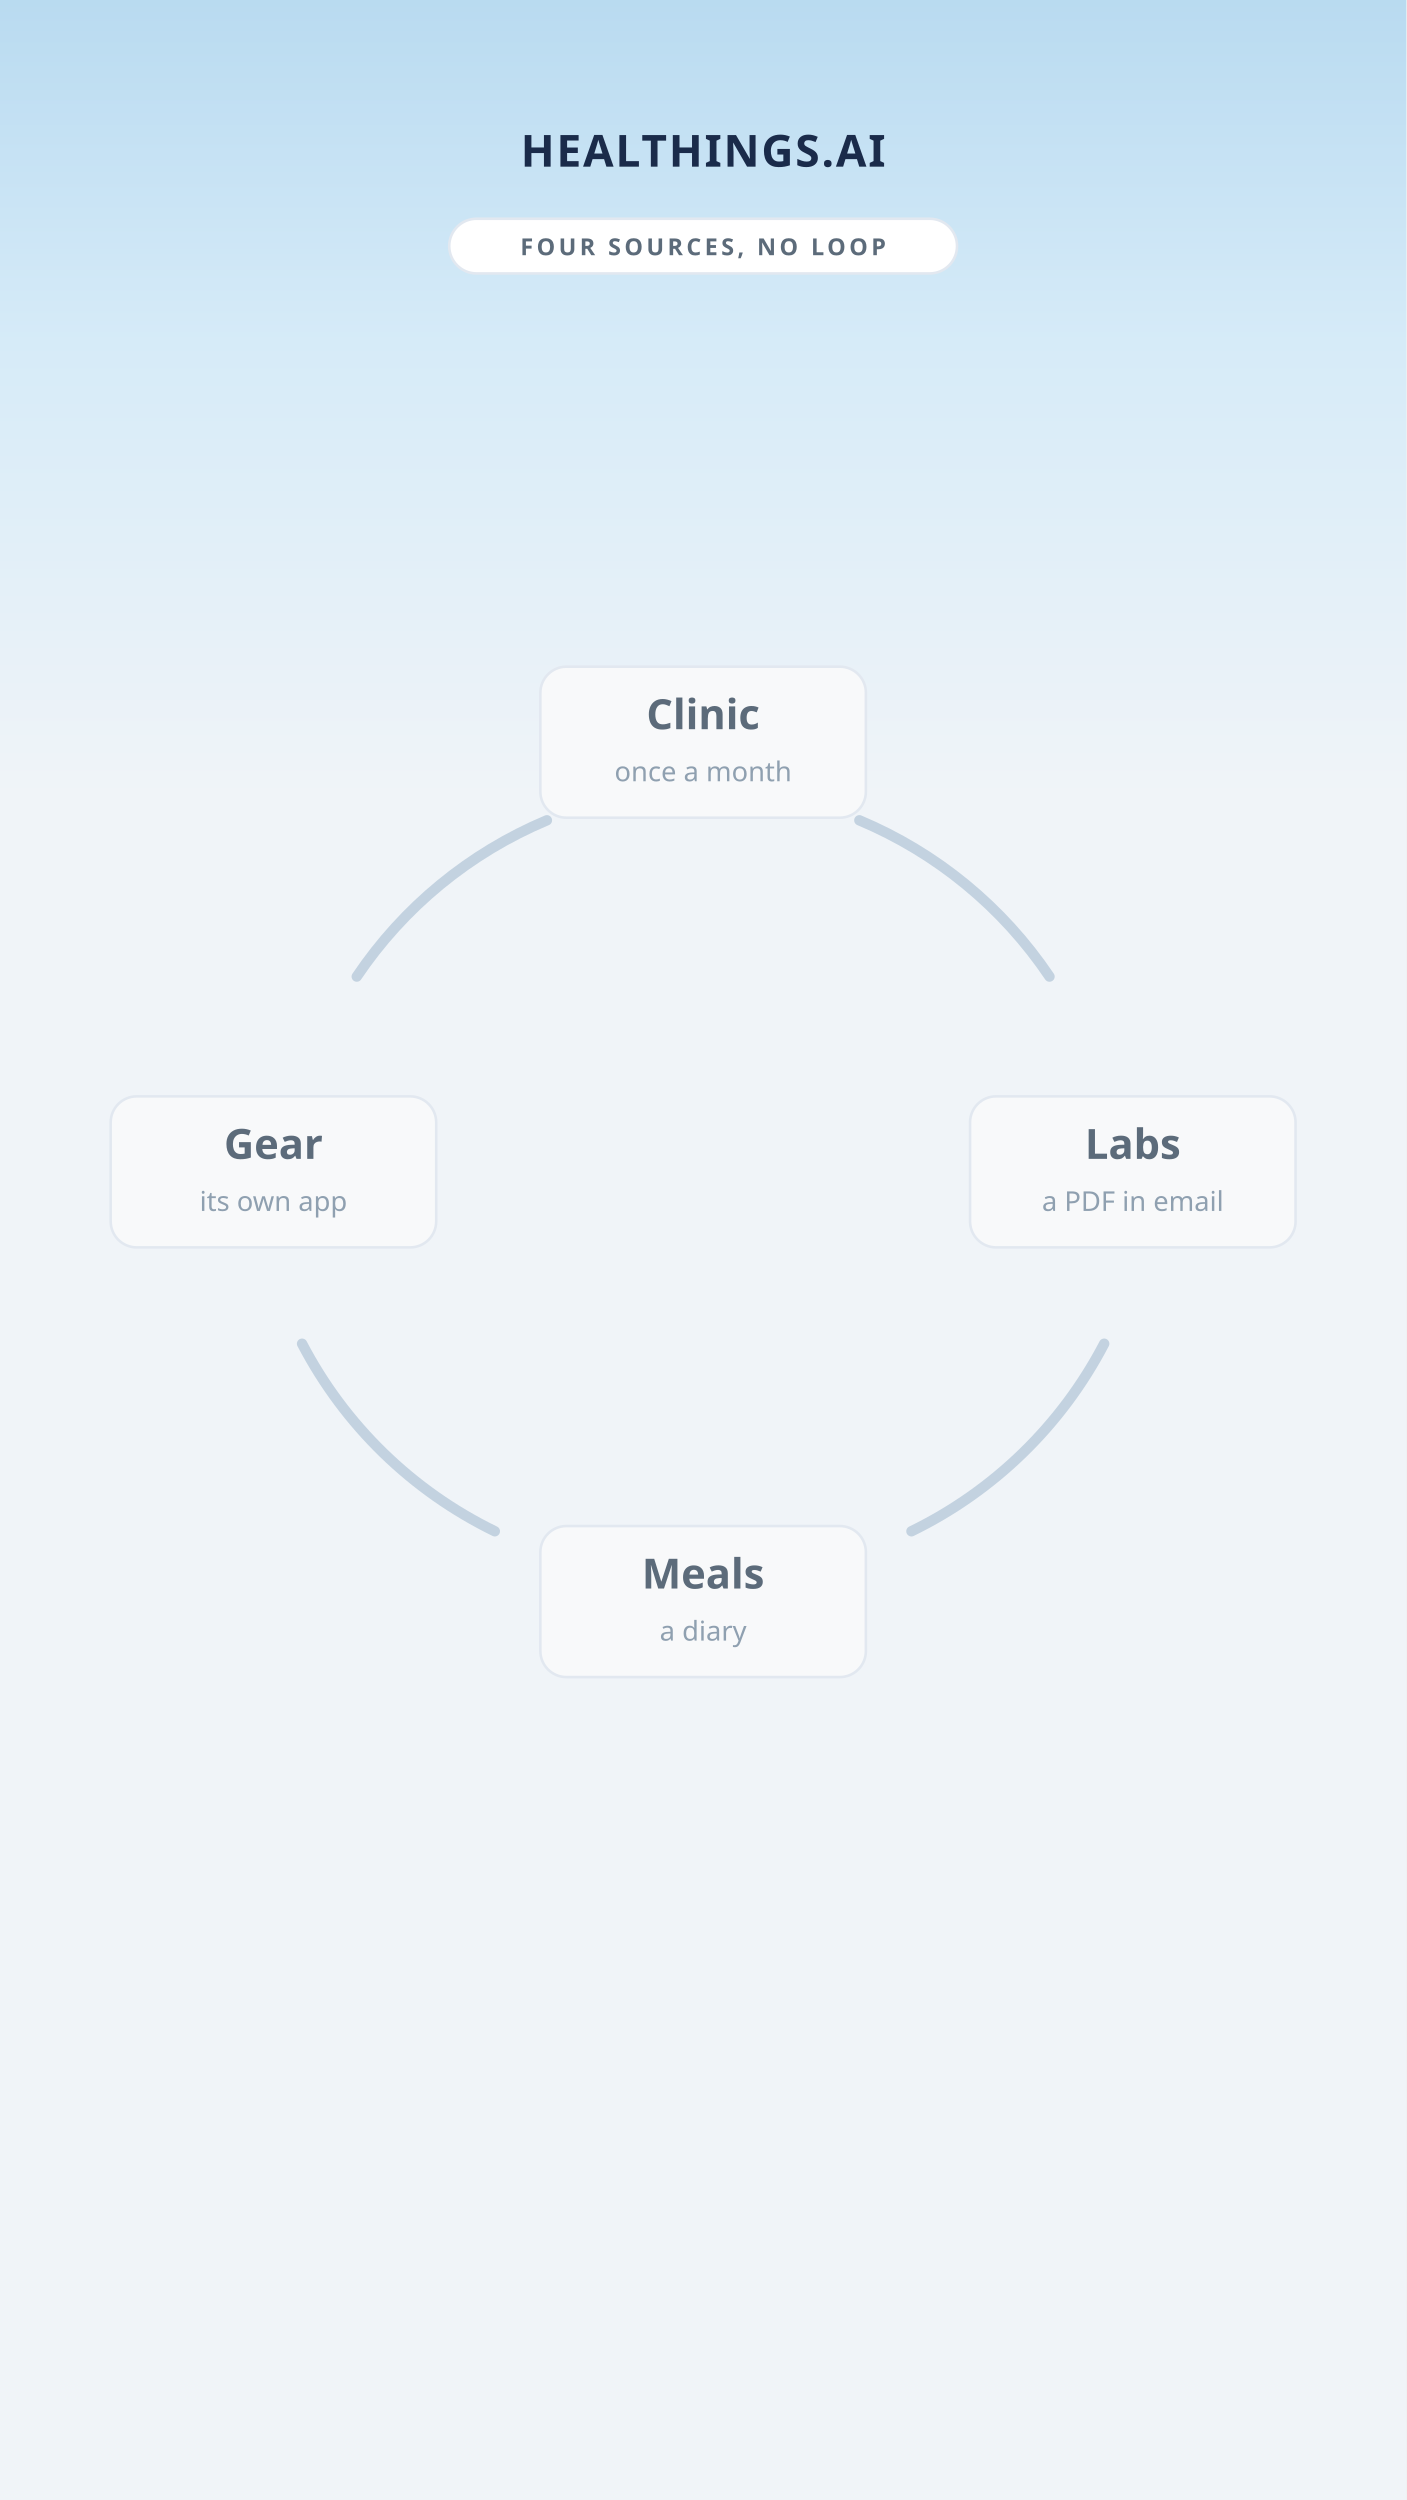
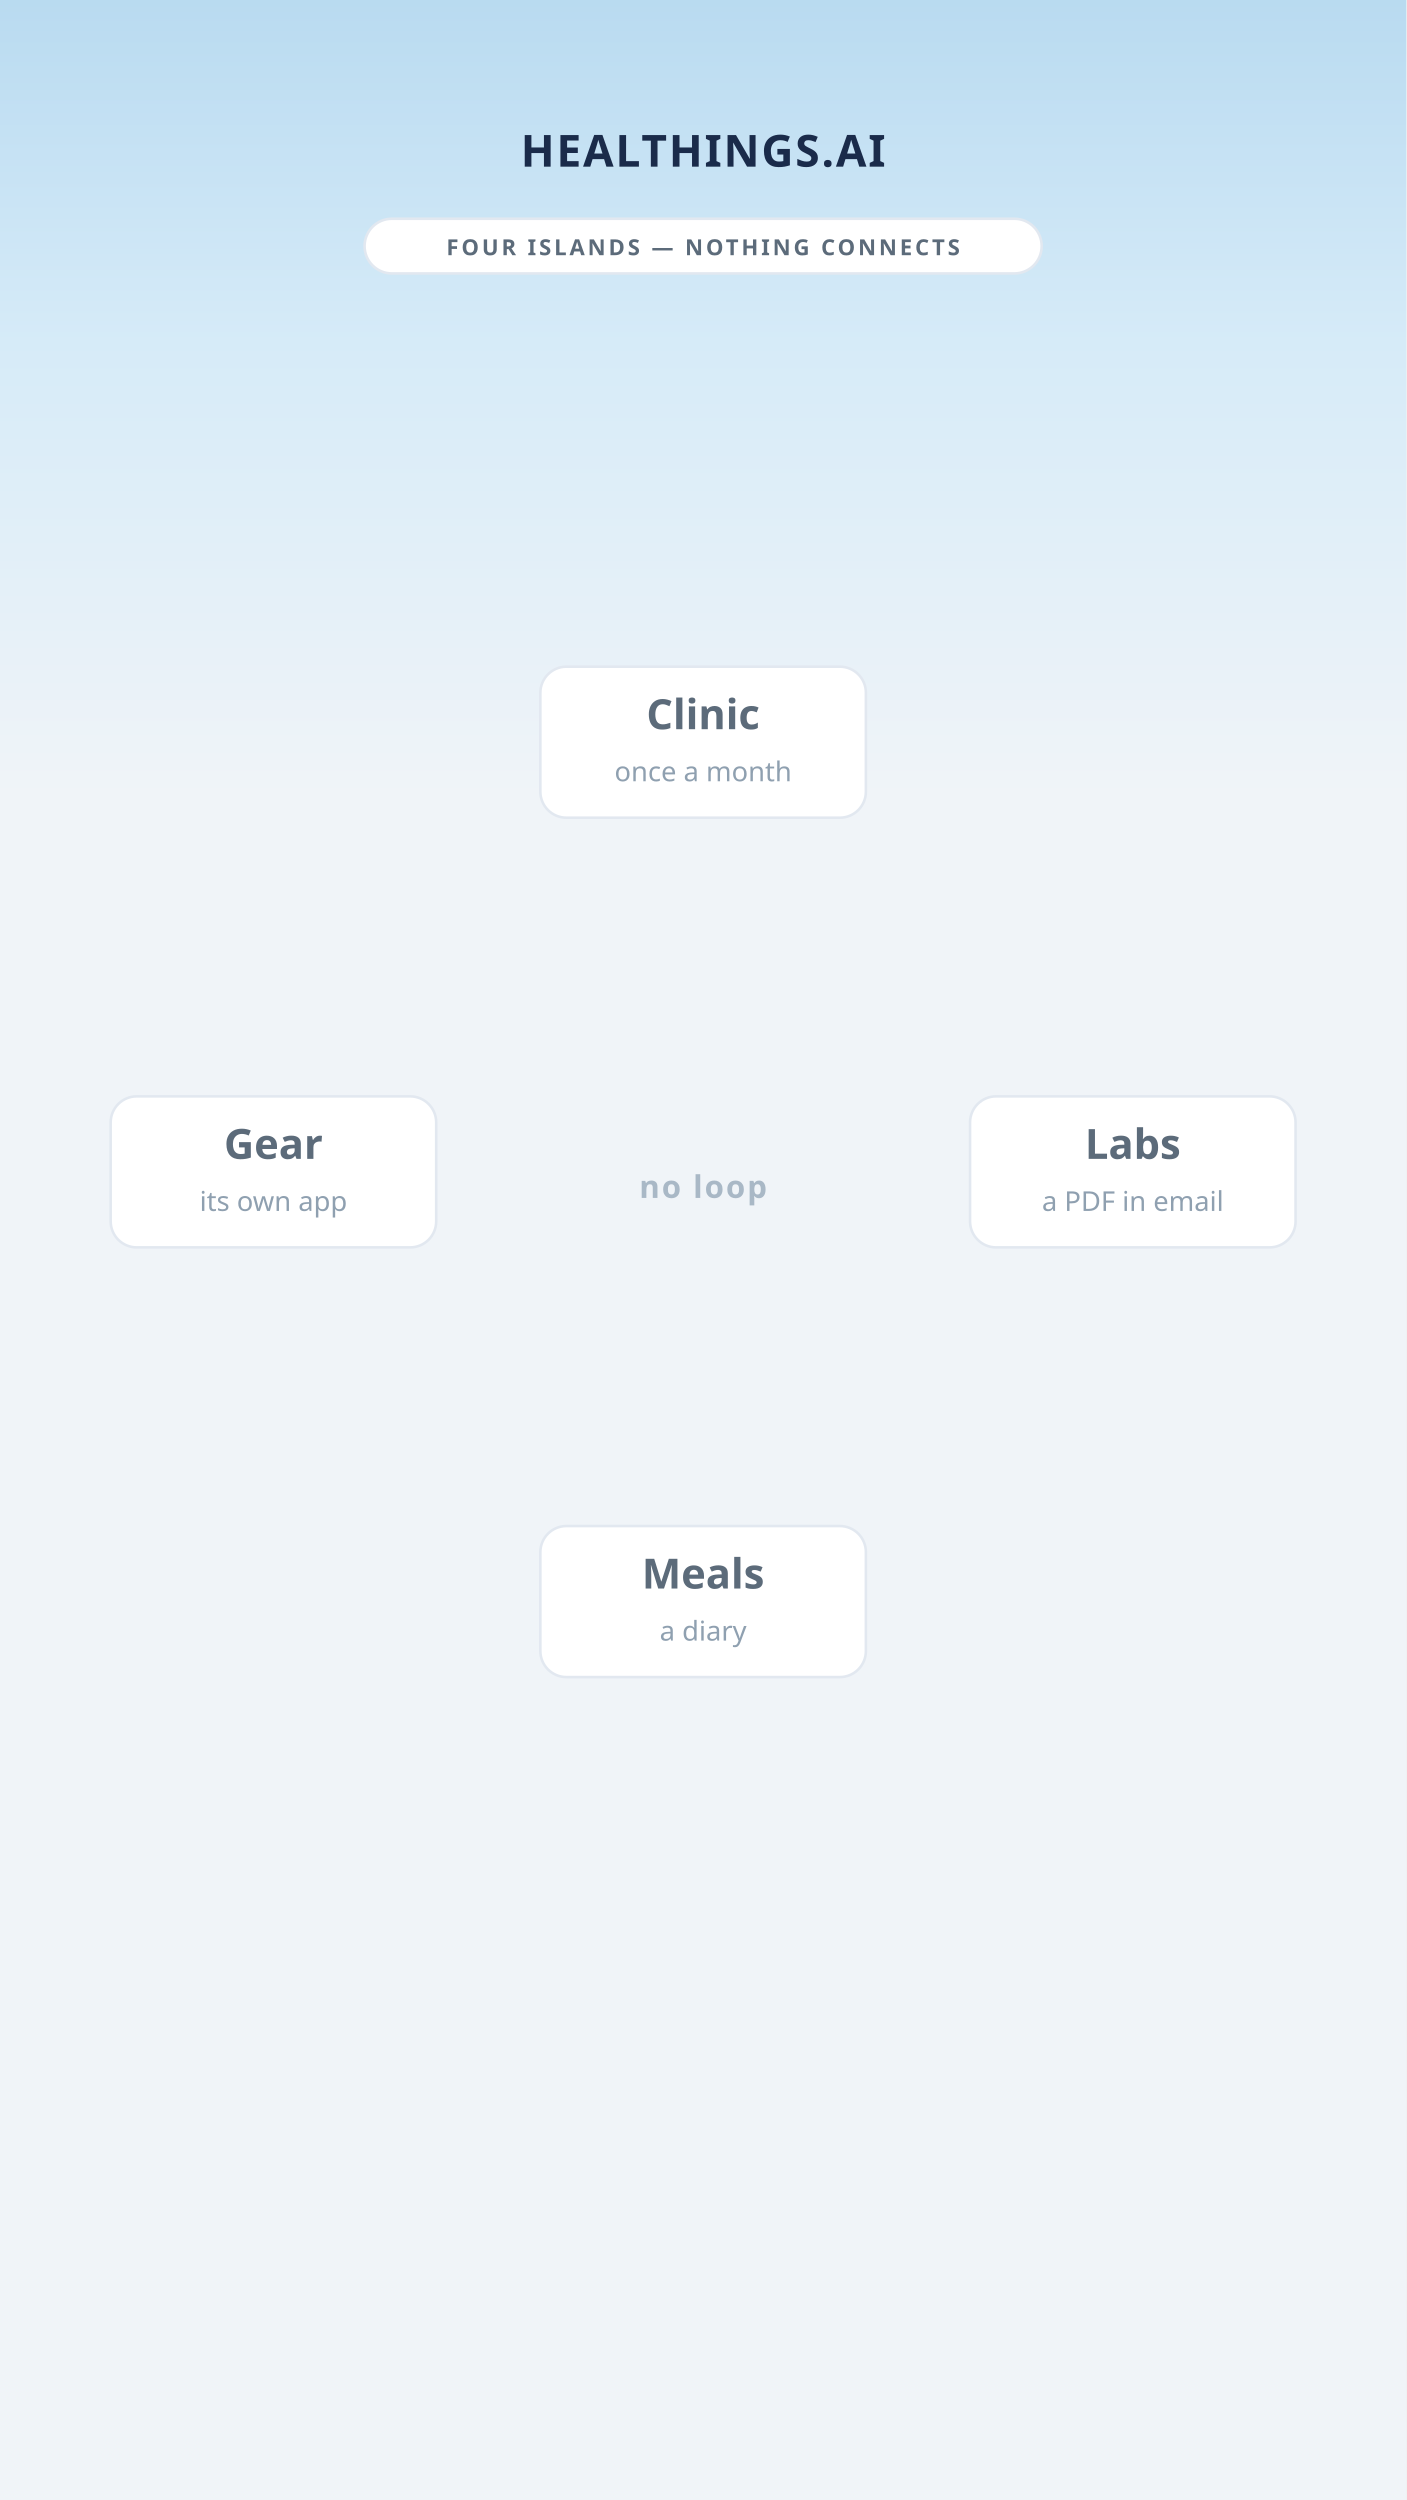
<svg xmlns="http://www.w3.org/2000/svg" viewBox="0 0 1080 1920" width="1080" height="1920">
  <defs>
    <linearGradient id="page" x1="0" y1="0" x2="0" y2="1">
      <stop offset="0" stop-color="#B8DAF0" />
      <stop offset="0.14" stop-color="#D6EBF8" />
      <stop offset="0.32" stop-color="#F0F4F8" />
      <stop offset="1" stop-color="#F0F4F8" />
    </linearGradient>
  </defs>
  <rect width="1080" height="1920" fill="url(#page)" />
  <g font-family="Montserrat" text-anchor="middle">
    <text x="540" y="128" fill="#1A2B4A" font-size="34" font-weight="700" letter-spacing="1.4">HEALTHINGS.AI</text>
-     <rect x="345" y="168" width="390" height="42" rx="21" fill="#FFFFFF" stroke="#E2E8F0" stroke-width="2" />
-     <text x="540" y="196" fill="#5C6B7A" font-size="18" font-weight="700" letter-spacing="2.6">FOUR SOURCES, NO LOOP</text>
-   </g>
-   <g stroke="#C3D2E0" stroke-width="8" stroke-linecap="round" fill="none">
-     <path d="M 660 630 A 330 330 0 0 1 806 750" />
-     <path d="M 848 1032 A 330 330 0 0 1 700 1176" />
-     <path d="M 380 1176 A 330 330 0 0 1 232 1032" />
-     <path d="M 274 750 A 330 330 0 0 1 420 630" />
+     <rect x="280" y="168" width="520" height="42" rx="21" fill="#FFFFFF" stroke="#E2E8F0" stroke-width="2" />
+     <text x="540" y="196" fill="#5C6B7A" font-size="17" font-weight="700" letter-spacing="2.2">FOUR ISLANDS — NOTHING CONNECTS</text>
  </g>
  <g font-family="Montserrat" text-anchor="middle">
-     <rect x="415" y="512" width="250" height="116" rx="20" fill="#F8F9FA" stroke="#E2E8F0" stroke-width="2" />
-     <rect x="745" y="842" width="250" height="116" rx="20" fill="#F8F9FA" stroke="#E2E8F0" stroke-width="2" />
-     <rect x="415" y="1172" width="250" height="116" rx="20" fill="#F8F9FA" stroke="#E2E8F0" stroke-width="2" />
-     <rect x="85" y="842" width="250" height="116" rx="20" fill="#F8F9FA" stroke="#E2E8F0" stroke-width="2" />
+     <rect x="415" y="512" width="250" height="116" rx="20" fill="#FFFFFF" stroke="#E2E8F0" stroke-width="2" />
+     <rect x="745" y="842" width="250" height="116" rx="20" fill="#FFFFFF" stroke="#E2E8F0" stroke-width="2" />
+     <rect x="415" y="1172" width="250" height="116" rx="20" fill="#FFFFFF" stroke="#E2E8F0" stroke-width="2" />
+     <rect x="85" y="842" width="250" height="116" rx="20" fill="#FFFFFF" stroke="#E2E8F0" stroke-width="2" />
    <text x="540" y="560" fill="#5C6B7A" font-size="32" font-weight="700">Clinic</text>
    <text x="540" y="600" fill="#8FA0B0" font-size="21" font-weight="500">once a month</text>
    <text x="870" y="890" fill="#5C6B7A" font-size="32" font-weight="700">Labs</text>
    <text x="870" y="930" fill="#8FA0B0" font-size="21" font-weight="500">a PDF in email</text>
    <text x="540" y="1220" fill="#5C6B7A" font-size="32" font-weight="700">Meals</text>
    <text x="540" y="1260" fill="#8FA0B0" font-size="21" font-weight="500">a diary</text>
    <text x="210" y="890" fill="#5C6B7A" font-size="32" font-weight="700">Gear</text>
    <text x="210" y="930" fill="#8FA0B0" font-size="21" font-weight="500">its own app</text>
+     <text x="540" y="920" fill="#A9B8C6" font-size="24" font-weight="600" letter-spacing="1.5">no loop</text>
  </g>
</svg>
